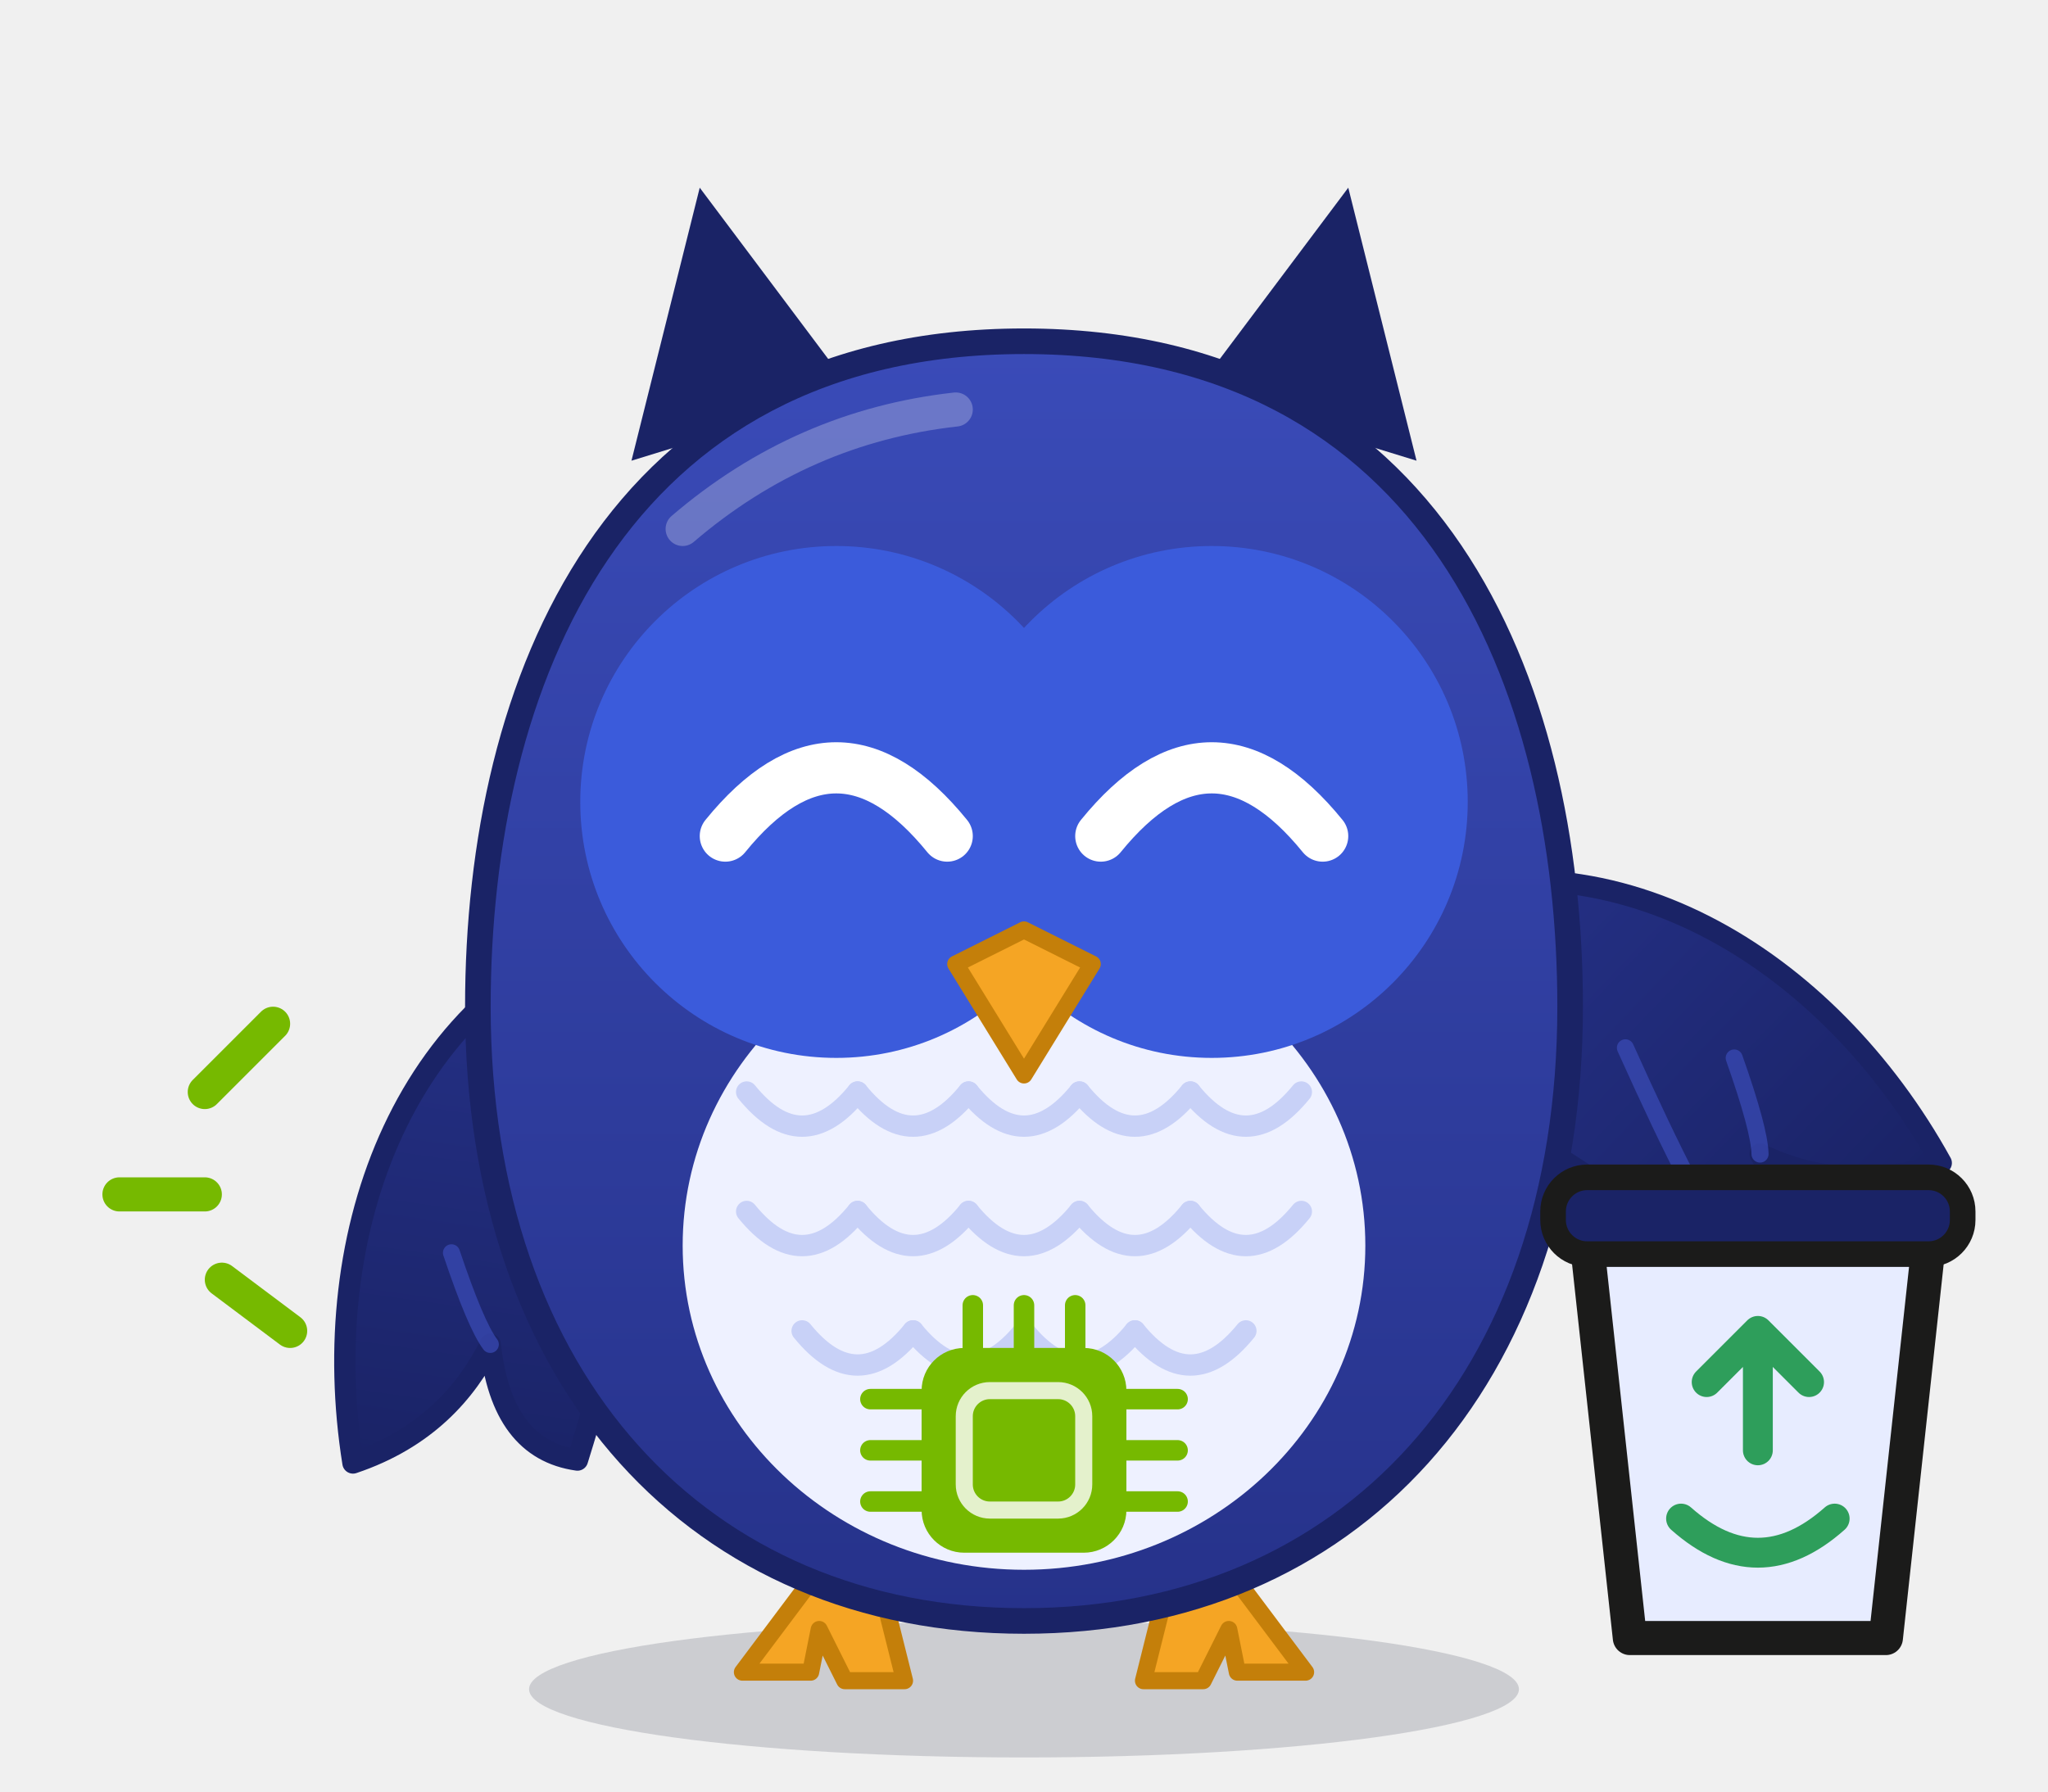
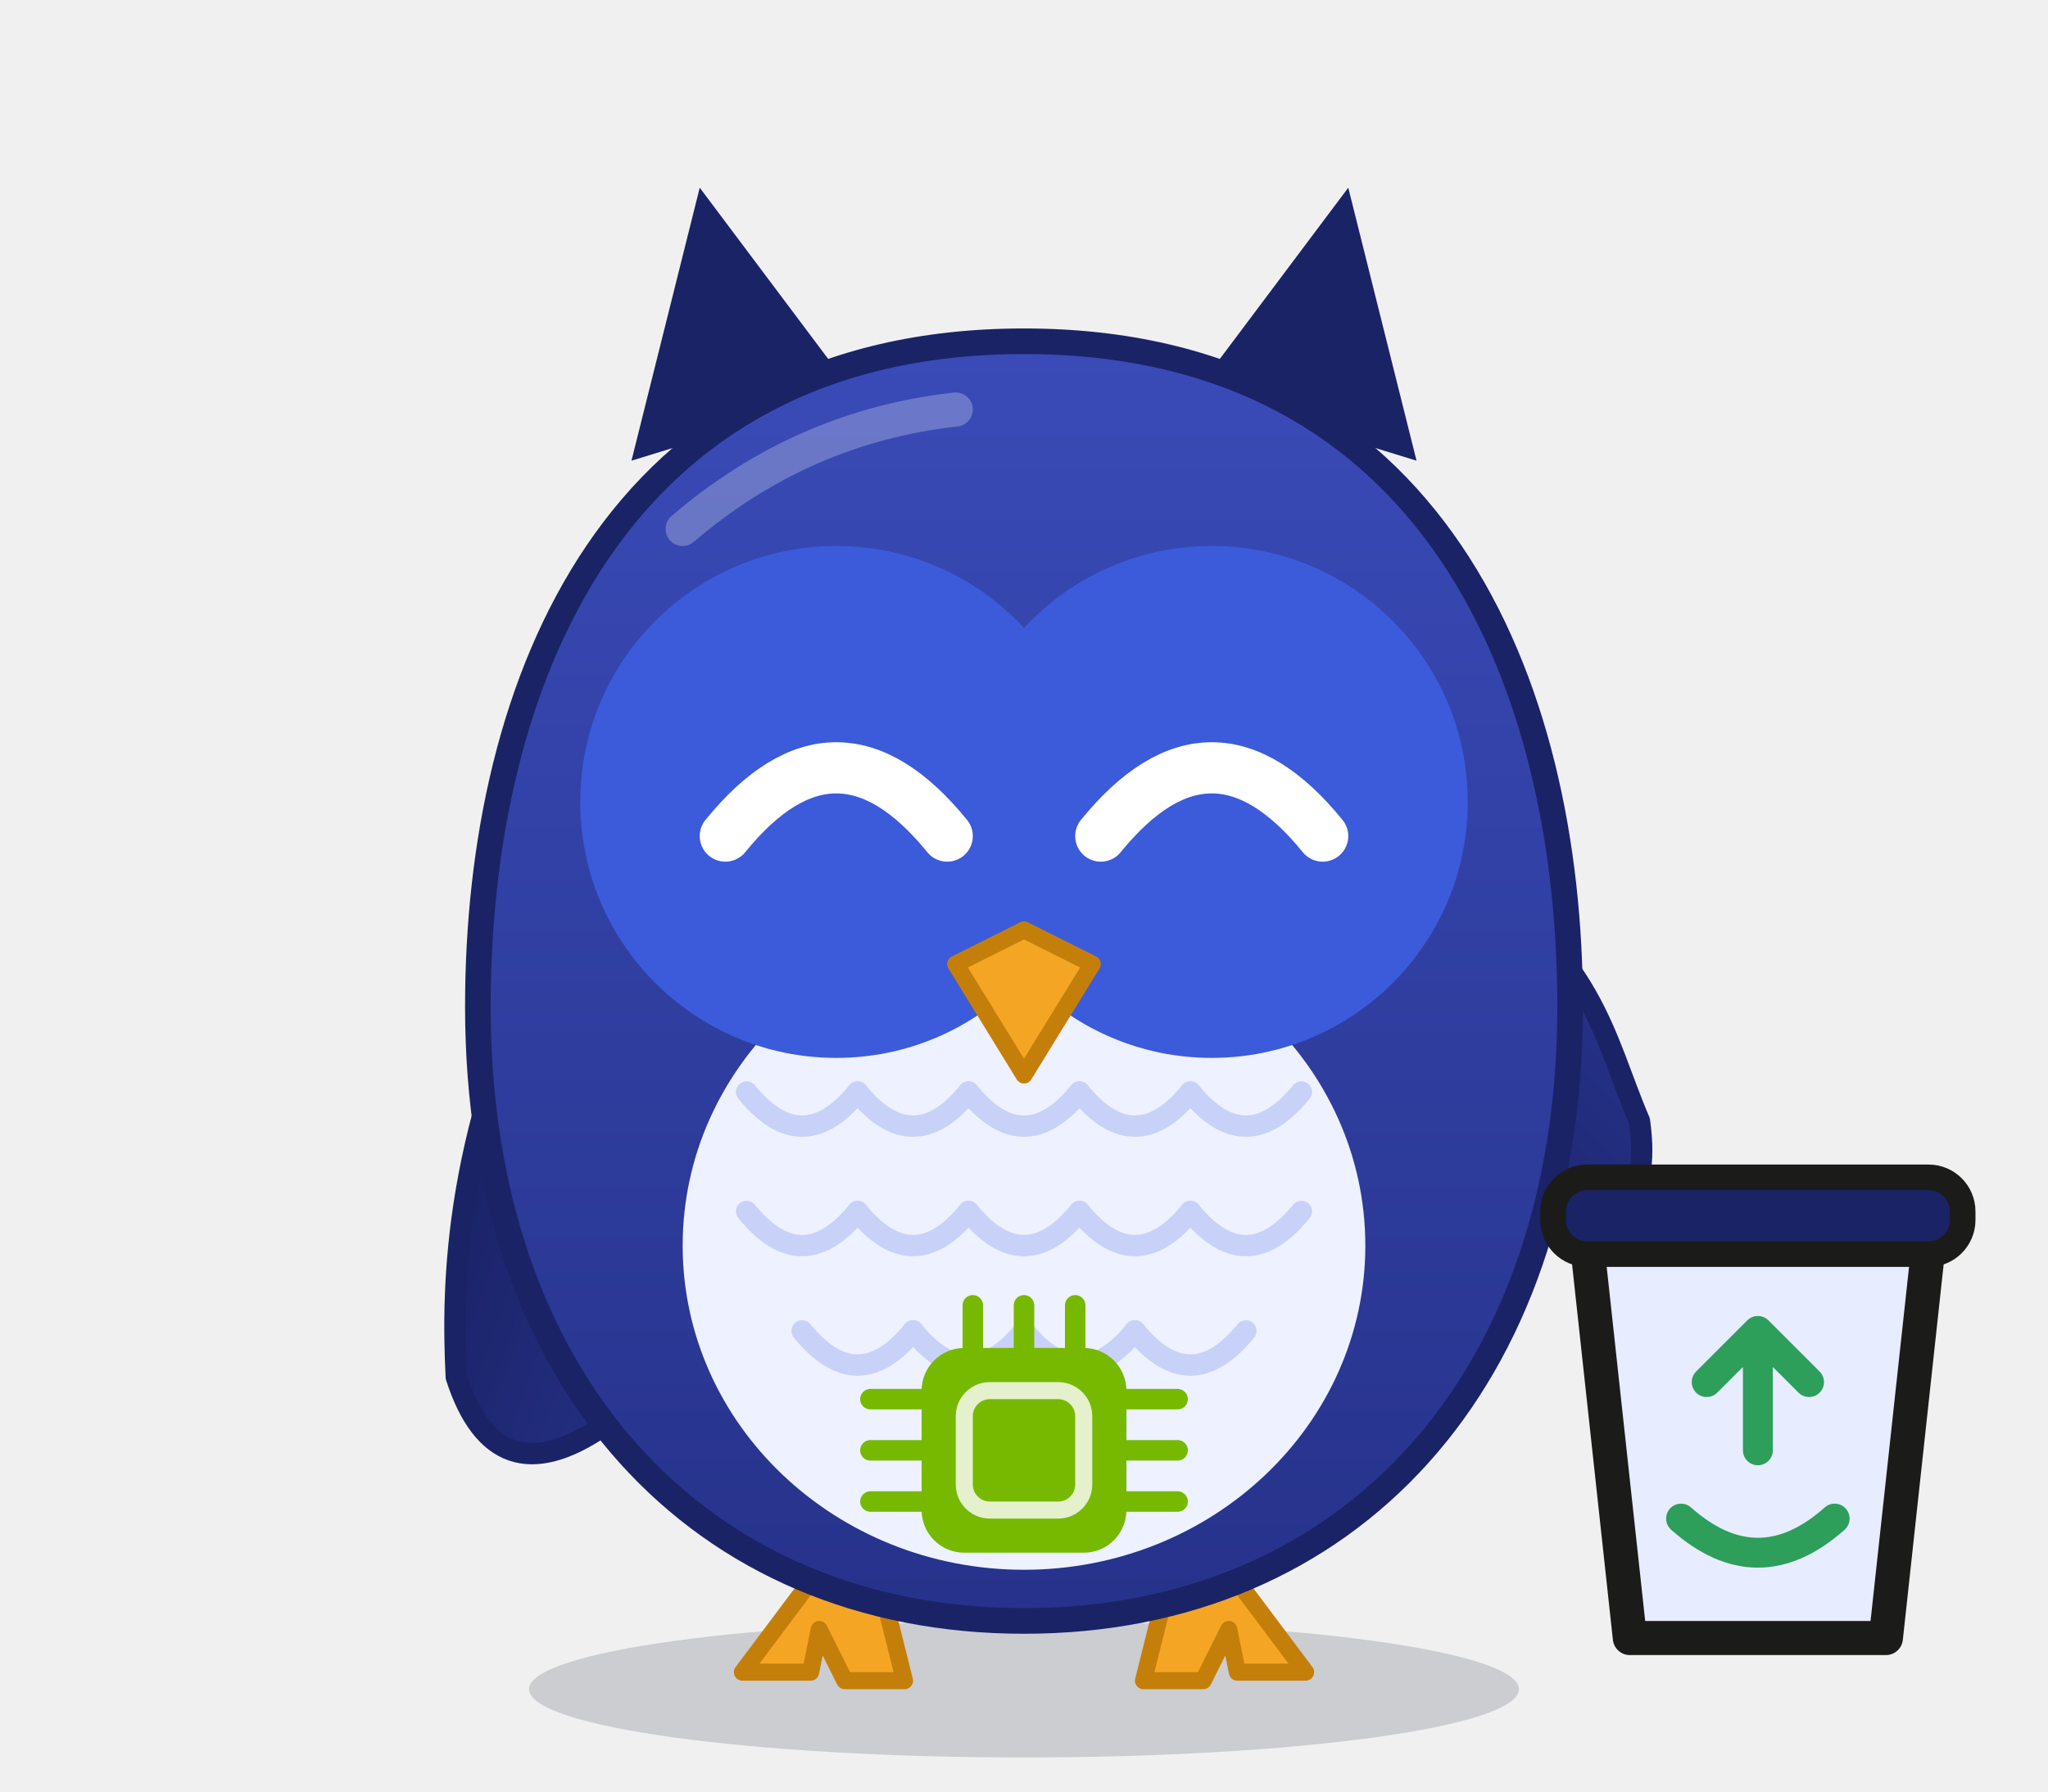
<svg xmlns="http://www.w3.org/2000/svg" viewBox="0 0 240 210" width="240" height="210" role="img">
  <defs>
    <linearGradient id="nb" x1="0" y1="0" x2="0" y2="1">
      <stop offset="0" stop-color="#3A4BB8" />
      <stop offset="1" stop-color="#26328A" />
    </linearGradient>
    <linearGradient id="nw" x1="0" y1="0" x2="0" y2="1">
      <stop offset="0" stop-color="#26328A" />
      <stop offset="1" stop-color="#1A2366" />
    </linearGradient>
    <radialGradient id="ng" cx="0.5" cy="0.5" r="0.5">
      <stop offset="0" stop-color="#FFE08A" stop-opacity="0.95" />
      <stop offset="1" stop-color="#FFE08A" stop-opacity="0" />
    </radialGradient>
    <radialGradient id="ni" cx="0.4" cy="0.35" r="0.7">
      <stop offset="0" stop-color="#A6E22E" />
      <stop offset="1" stop-color="#4E7D00" />
    </radialGradient>
  </defs>
  <ellipse cx="120" cy="198" rx="58" ry="8" fill="rgba(16,20,48,0.16)" />
  <g fill="#F5A524" stroke="#C47F0A" stroke-width="2" stroke-linejoin="round">
    <path d="M96 184 l-9 12 h8 l1 -5 l3 6 h7 l-3 -12 z" />
    <path d="M144 184 l9 12 h-8 l-1 -5 l-3 6 h-7 l3 -12 z" />
  </g>
-   <g transform="rotate(8 78 112)">
-     <path d="M74 108 C48 120 42 150 50 176 C58 172 62 166 64 160 C66 168 70 172 76 172 C78 160 80 140 86 124 Z" fill="url(#nw)" stroke="#1A2366" stroke-width="2.5" stroke-linejoin="round" />
-     <path d="M58 150 Q62 158 64 160 M66 140 Q70 150 72 156" fill="none" stroke="#3A4BB8" stroke-width="2" stroke-linecap="round" opacity="0.7" />
+   <g transform="translate(80 112) rotate(109.0)">
+     <path d="M0 -15 C27.608 -21 45.351 -14 55.351 -9 Q67.351 0 55.351 9 C45.351 13 27.608 19 0 15 Z" fill="url(#nw)" stroke="#1A2366" stroke-width="2.5" stroke-linejoin="round" />
+     <path d="M41.351 -5 q7 4 0 9 M29.351 -7 q7 6 0 13" fill="none" stroke="#3A4BB8" stroke-width="2" stroke-linecap="round" opacity="0.75" />
  </g>
-   <g transform="translate(240 0) scale(-1 1)">
-     <g transform="rotate(46 78 112)">
-       <path d="M74 108 C48 120 42 150 50 176 C58 172 62 166 64 160 C66 168 70 172 76 172 C78 160 80 140 86 124 Z" fill="url(#nw)" stroke="#1A2366" stroke-width="2.5" stroke-linejoin="round" />
-       <path d="M58 150 Q62 158 64 160 M66 140 Q70 150 72 156" fill="none" stroke="#3A4BB8" stroke-width="2" stroke-linecap="round" opacity="0.7" />
-     </g>
+   <g transform="translate(160 112) rotate(45.0)">
+     <path d="M0 15 C19.092 21 26.426 14 36.426 9 Q48.426 0 36.426 -9 C26.426 -13 19.092 -19 0 -15 Z" fill="url(#nw)" stroke="#1A2366" stroke-width="2.5" stroke-linejoin="round" />
+     <path d="M22.426 5 q7 4 0 -9 M10.426 7 q7 6 0 -13" fill="none" stroke="#3A4BB8" stroke-width="2" stroke-linecap="round" opacity="0.75" />
  </g>
  <path d="M74 54 L82 22 L100 46 Z" fill="#1A2366" />
  <path d="M166 54 L158 22 L140 46 Z" fill="#1A2366" />
  <path d="M120 40 C168 40 184 80 184 118 C184 162 158 190 120 190 C82 190 56 162 56 118 C56 80 72 40 120 40 Z" fill="url(#nb)" stroke="#1A2366" stroke-width="3" />
  <path d="M80 62 Q94 50 112 48" fill="none" stroke="#fff" stroke-width="4" stroke-linecap="round" opacity="0.25" />
  <ellipse cx="120" cy="146" rx="40" ry="38" fill="#EEF1FF" />
  <path d="M87.5 128 q6.5 8 13 0" fill="none" stroke="#C8D1F7" stroke-width="2.5" stroke-linecap="round" />
  <path d="M100.5 128 q6.5 8 13 0" fill="none" stroke="#C8D1F7" stroke-width="2.5" stroke-linecap="round" />
  <path d="M113.5 128 q6.5 8 13 0" fill="none" stroke="#C8D1F7" stroke-width="2.5" stroke-linecap="round" />
  <path d="M126.5 128 q6.5 8 13 0" fill="none" stroke="#C8D1F7" stroke-width="2.5" stroke-linecap="round" />
  <path d="M139.5 128 q6.5 8 13 0" fill="none" stroke="#C8D1F7" stroke-width="2.5" stroke-linecap="round" />
  <path d="M87.5 142 q6.5 8 13 0" fill="none" stroke="#C8D1F7" stroke-width="2.5" stroke-linecap="round" />
  <path d="M100.5 142 q6.5 8 13 0" fill="none" stroke="#C8D1F7" stroke-width="2.5" stroke-linecap="round" />
  <path d="M113.5 142 q6.5 8 13 0" fill="none" stroke="#C8D1F7" stroke-width="2.5" stroke-linecap="round" />
  <path d="M126.5 142 q6.5 8 13 0" fill="none" stroke="#C8D1F7" stroke-width="2.5" stroke-linecap="round" />
  <path d="M139.5 142 q6.5 8 13 0" fill="none" stroke="#C8D1F7" stroke-width="2.5" stroke-linecap="round" />
  <path d="M94 156 q6.5 8 13 0" fill="none" stroke="#C8D1F7" stroke-width="2.5" stroke-linecap="round" />
  <path d="M107 156 q6.5 8 13 0" fill="none" stroke="#C8D1F7" stroke-width="2.5" stroke-linecap="round" />
  <path d="M120 156 q6.5 8 13 0" fill="none" stroke="#C8D1F7" stroke-width="2.5" stroke-linecap="round" />
  <path d="M133 156 q6.5 8 13 0" fill="none" stroke="#C8D1F7" stroke-width="2.5" stroke-linecap="round" />
  <g stroke="#76B900" stroke-width="2.4" stroke-linecap="round">
    <path d="M108 164 h-6 M108 170 h-6 M108 176 h-6 M132 164 h6 M132 170 h6 M132 176 h6 M114 158 v-5 M120 158 v-5 M126 158 v-5" />
  </g>
  <rect x="108" y="158" width="24" height="24" rx="5" fill="#76B900" />
  <rect x="113" y="163" width="14" height="14" rx="3" fill="none" stroke="#fff" stroke-width="2" opacity="0.8" />
  <circle cx="98" cy="94" r="30" fill="#3B5BDB" />
  <circle cx="142" cy="94" r="30" fill="#3B5BDB" />
  <path d="M85 98 Q98 82 111 98" fill="none" stroke="#FFFFFF" stroke-width="6" stroke-linecap="round" />
  <path d="M129 98 Q142 82 155 98" fill="none" stroke="#FFFFFF" stroke-width="6" stroke-linecap="round" />
  <path d="M112 113 L120 109 L128 113 L120 126 Z" fill="#F5A524" stroke="#C47F0A" stroke-width="2" stroke-linejoin="round" />
  <path d="M186 146 h40 l-5 46 h-30 z" fill="#E7ECFF" stroke="#1B1B1A" stroke-width="4" stroke-linejoin="round" />
  <rect x="182" y="138" width="48" height="9" rx="4" fill="#1A2366" stroke="#1B1B1A" stroke-width="3" />
  <path d="M200 162 l6 -6 l6 6 M206 156 v14 M197 178 q9 8 18 0" fill="none" stroke="#2E9E5B" stroke-width="3.5" stroke-linecap="round" stroke-linejoin="round" />
-   <path d="M24 128 l8 -8 M14 140 h10 M26 150 l8 6" stroke="#76B900" stroke-width="4" stroke-linecap="round" />
</svg>
